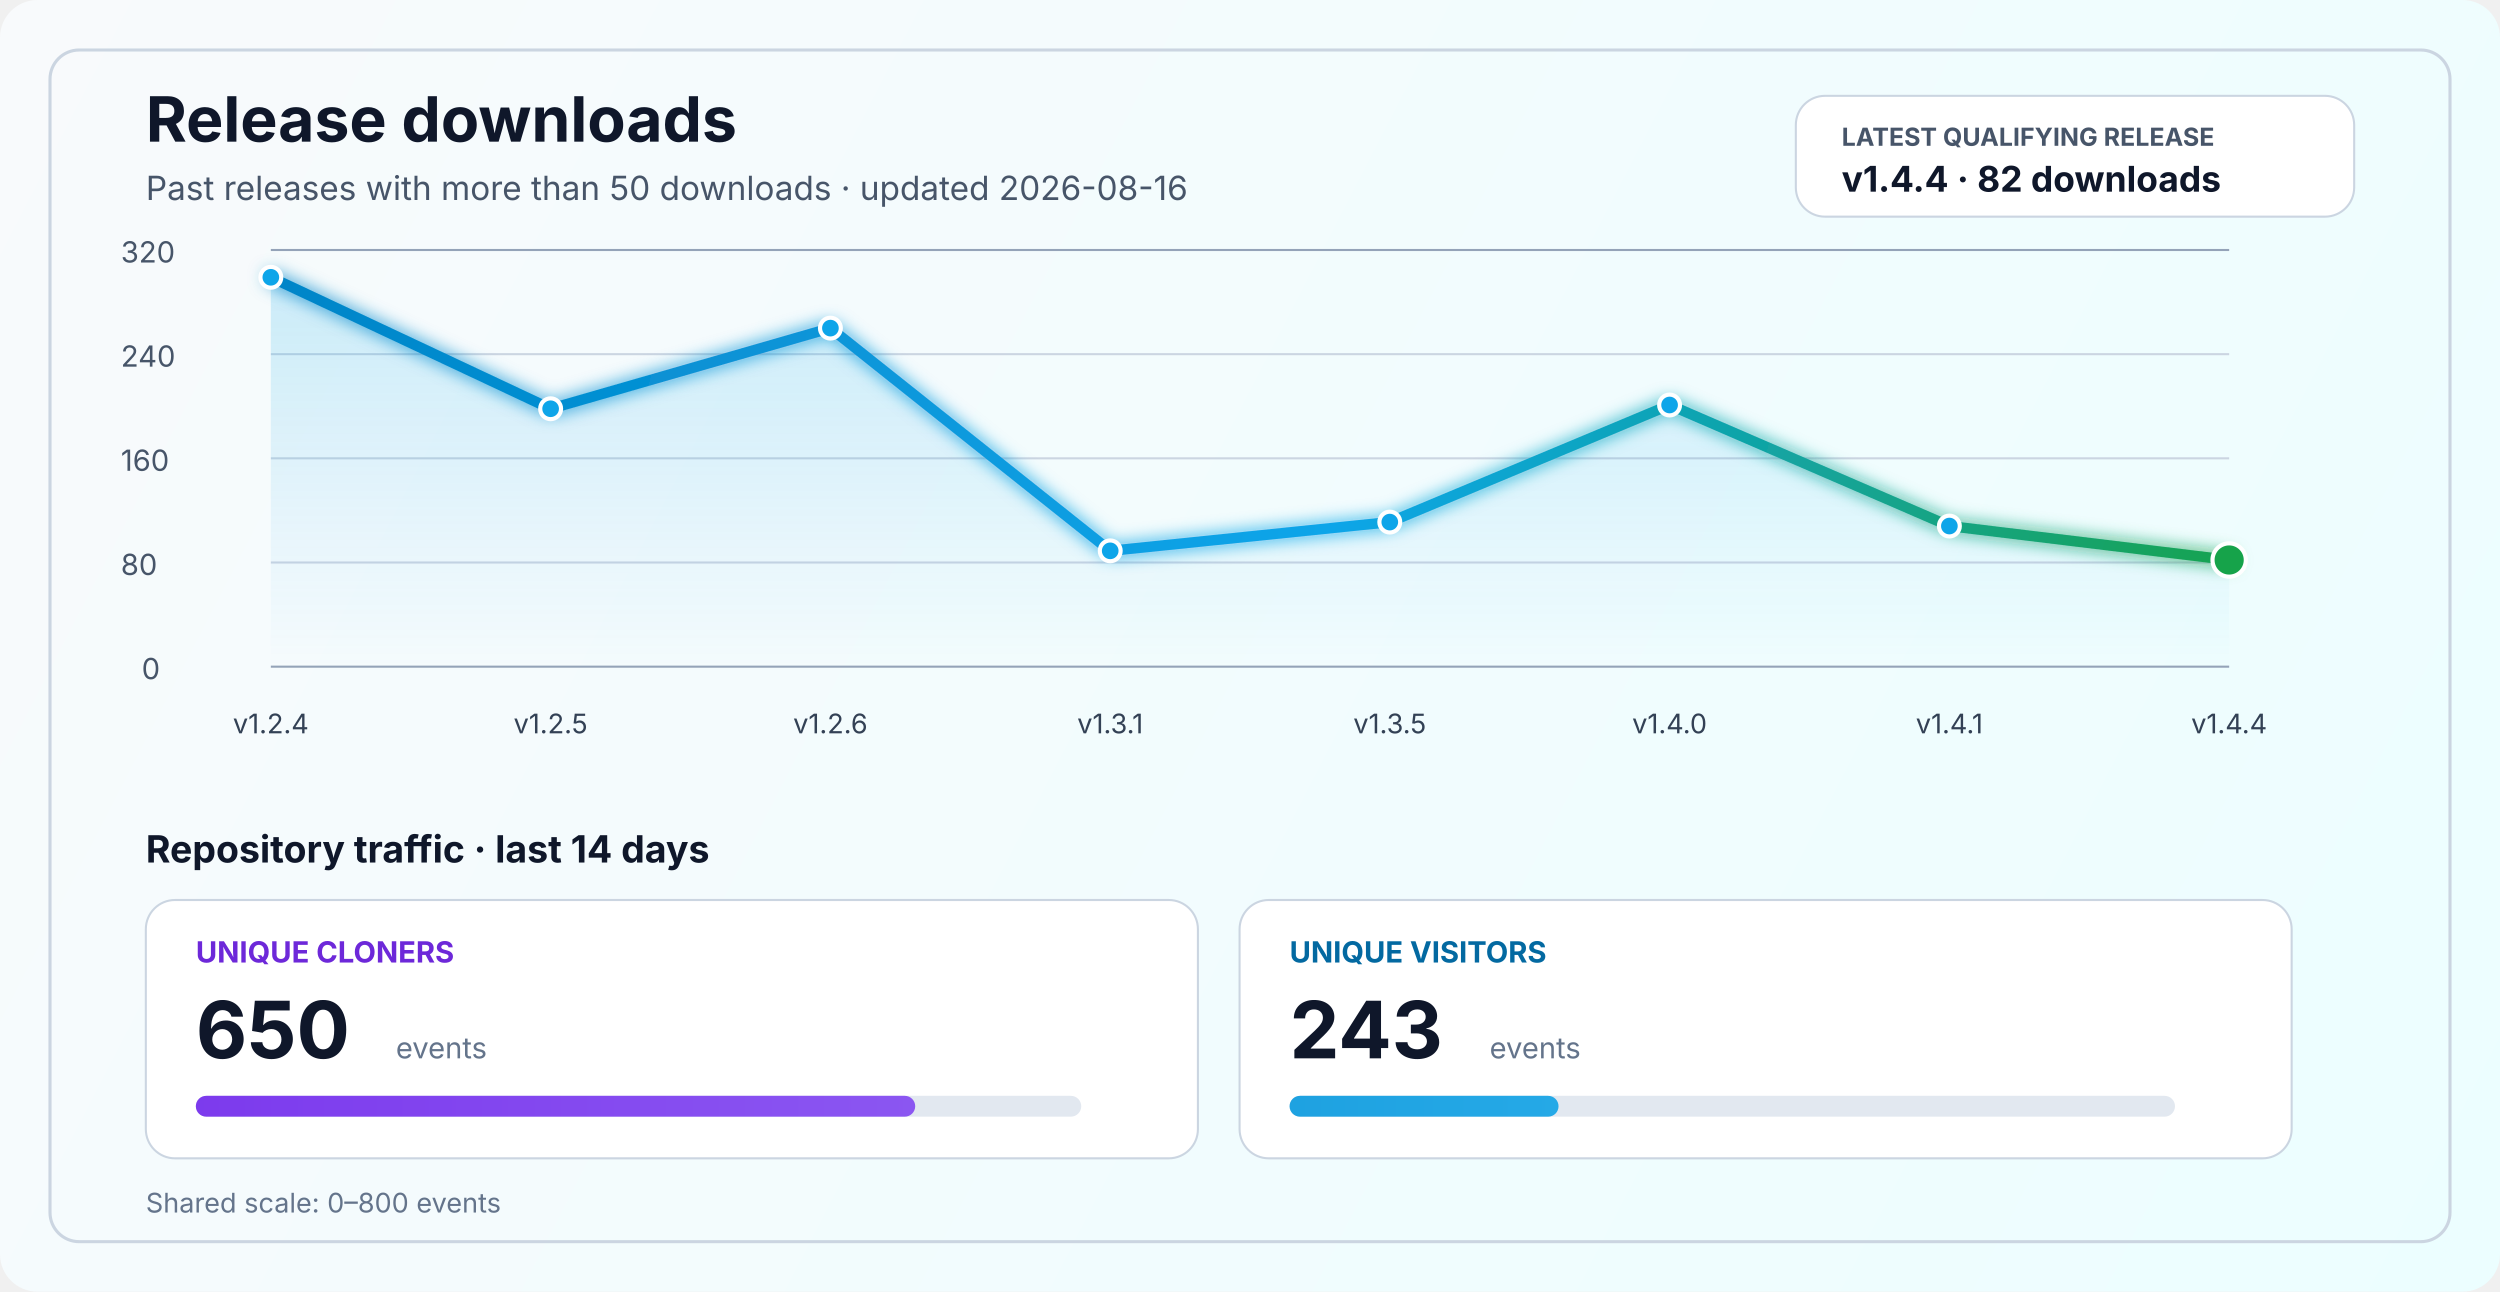
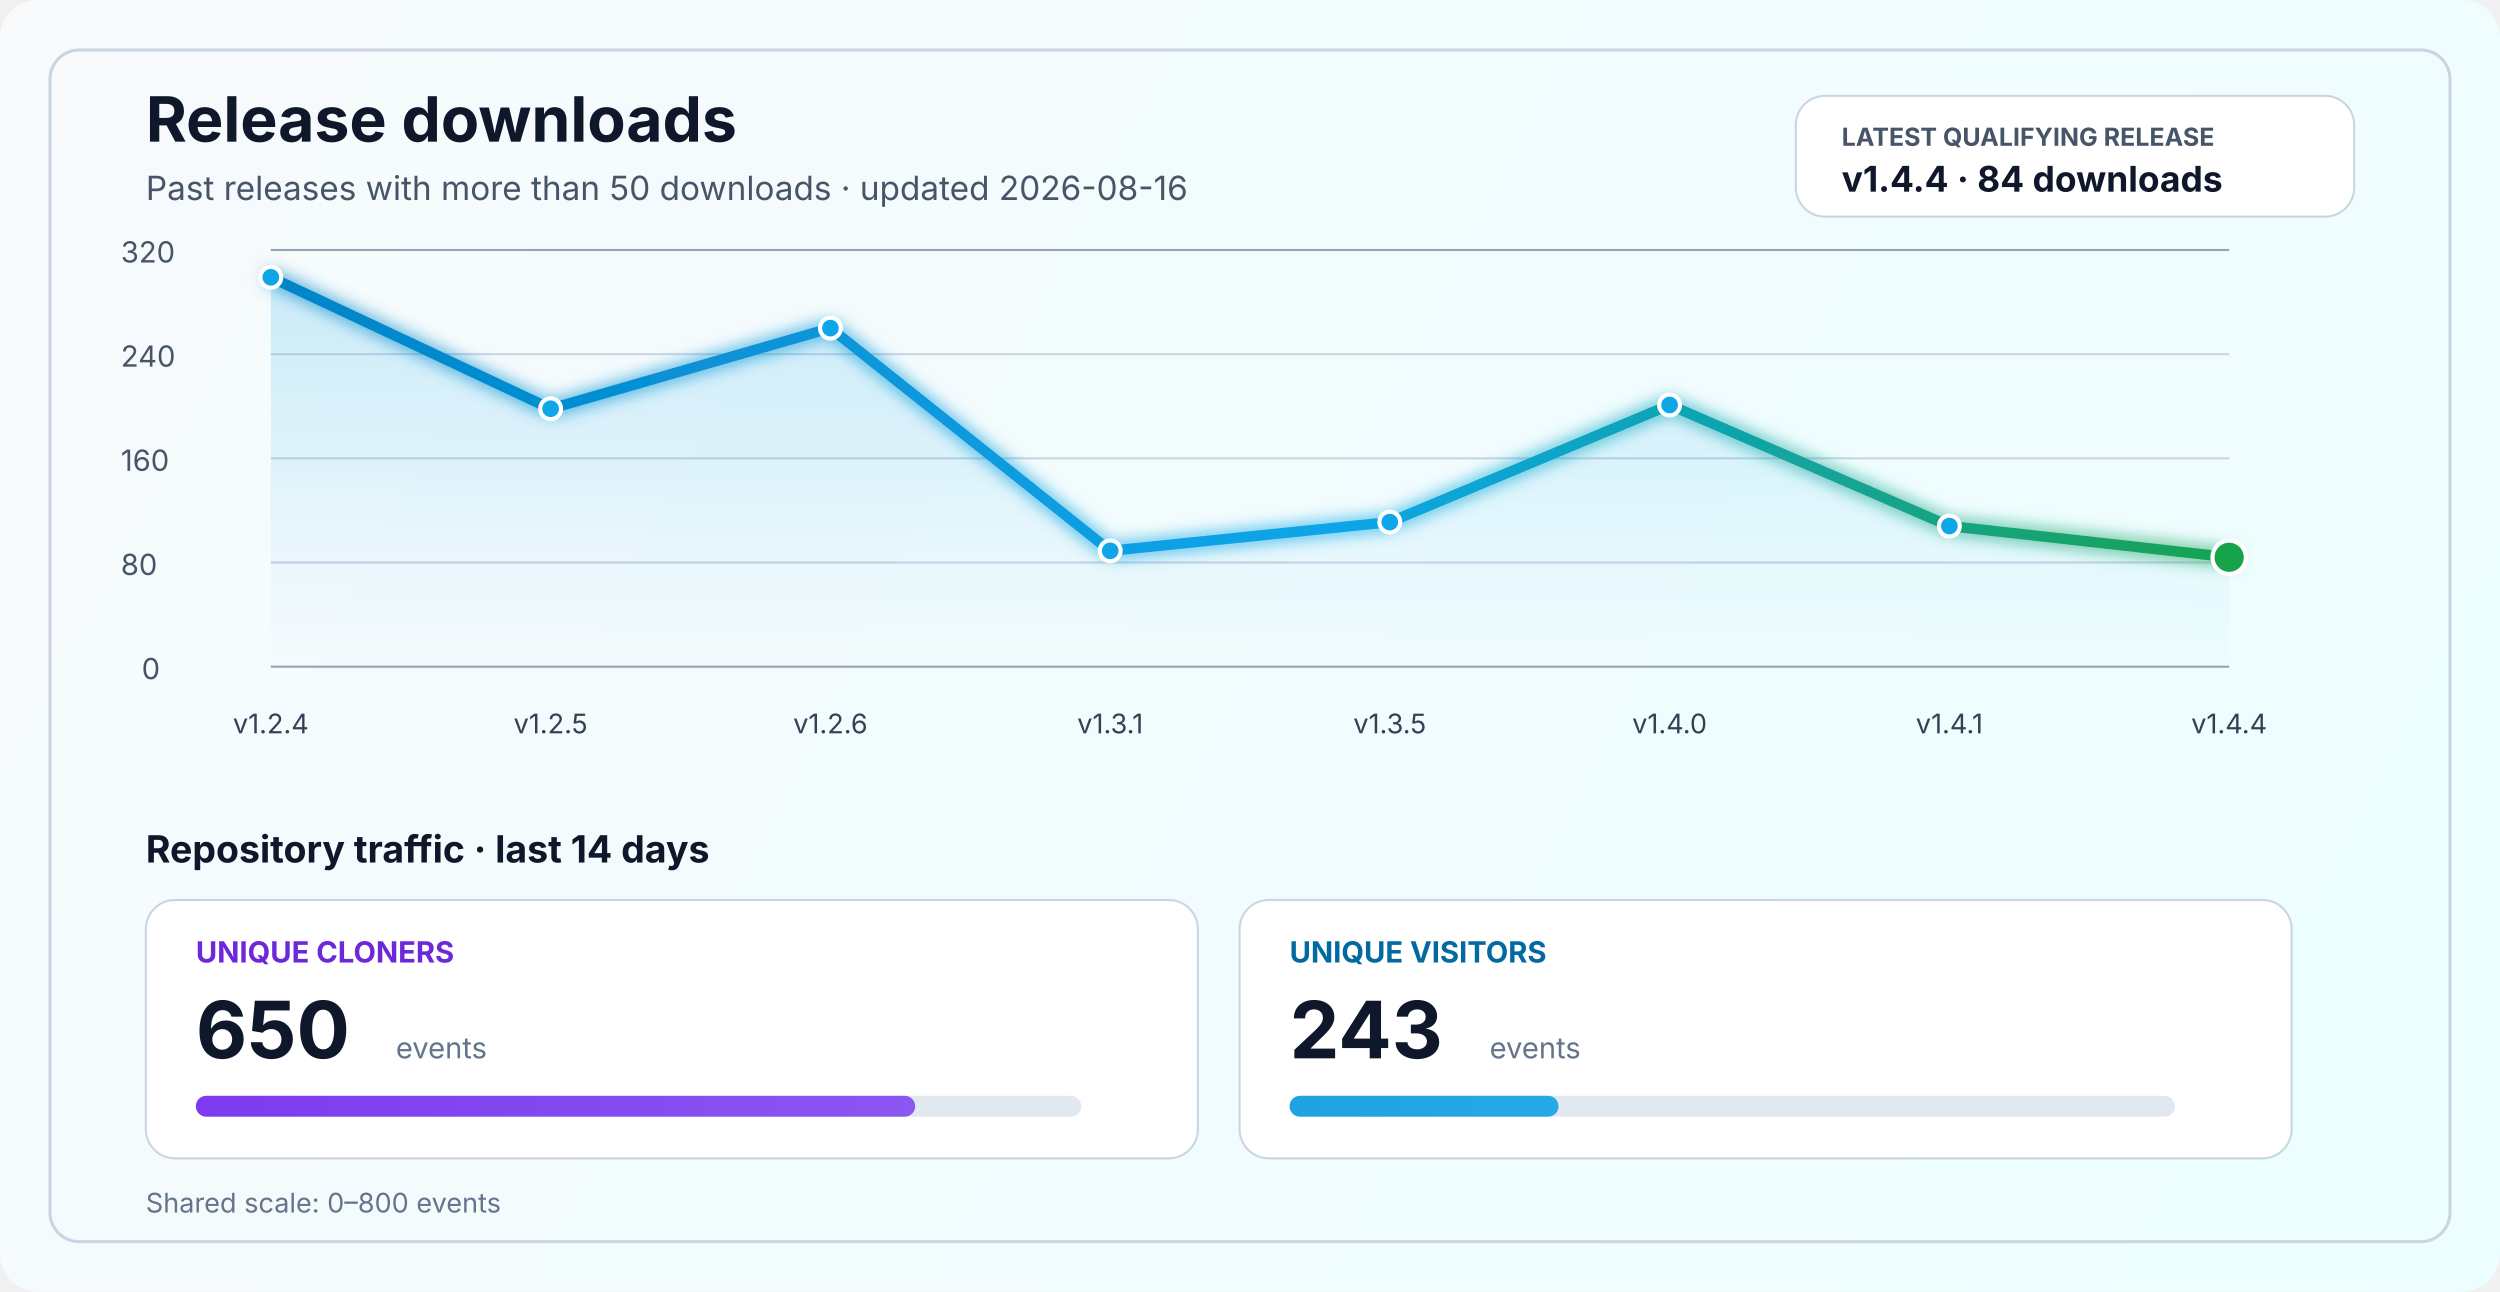
<svg xmlns="http://www.w3.org/2000/svg" width="1200" height="620" viewBox="0 0 1200 620" fill="none" role="img" aria-labelledby="title desc">
  <defs>
    <linearGradient id="bg" x1="0" y1="0" x2="1200" y2="620" gradientUnits="userSpaceOnUse">
      <stop stop-color="#F8FAFC" />
      <stop offset="1" stop-color="#ECFEFF" />
    </linearGradient>
    <linearGradient id="line" x1="130" y1="86" x2="1070" y2="340" gradientUnits="userSpaceOnUse">
      <stop stop-color="#0284C7" />
      <stop offset="0.55" stop-color="#0EA5E9" />
      <stop offset="1" stop-color="#16A34A" />
    </linearGradient>
    <linearGradient id="area" x1="0" y1="120" x2="0" y2="320" gradientUnits="userSpaceOnUse">
      <stop stop-color="#0EA5E9" stop-opacity="0.20" />
      <stop offset="1" stop-color="#0EA5E9" stop-opacity="0" />
    </linearGradient>
    <linearGradient id="cloneFill" x1="86" y1="450" x2="1110" y2="450" gradientUnits="userSpaceOnUse">
      <stop stop-color="#7C3AED" />
      <stop offset="1" stop-color="#A78BFA" />
    </linearGradient>
    <linearGradient id="viewFill" x1="86" y1="482" x2="1110" y2="482" gradientUnits="userSpaceOnUse">
      <stop stop-color="#0284C7" />
      <stop offset="1" stop-color="#38BDF8" />
    </linearGradient>
    <filter id="glow" x="-50%" y="-50%" width="200%" height="200%">
      <feGaussianBlur stdDeviation="4" result="blur" />
      <feMerge>
        <feMergeNode in="blur" />
        <feMergeNode in="SourceGraphic" />
      </feMerge>
    </filter>
  </defs>
  <rect width="1200" height="620" rx="18" fill="url(#bg)" />
  <rect x="24" y="24" width="1152" height="572" rx="14" stroke="#CBD5E1" stroke-width="1.5" />
  <text x="70" y="68" fill="#0F172A" font-size="30" font-family="SF Pro Display, -apple-system, BlinkMacSystemFont, Segoe UI, sans-serif" font-weight="700">Release downloads</text>
  <text x="70" y="96" fill="#475569" font-size="16" font-family="SF Pro Text, -apple-system, BlinkMacSystemFont, Segoe UI, sans-serif">Past releases with more than 50 downloads · updated 2026-08-16</text>
  <rect x="862" y="46" width="268" height="58" rx="14" fill="#FFFFFF" stroke="#CBD5E1" stroke-width="1" />
  <text x="884" y="70" fill="#475569" font-size="12" font-family="SF Pro Text, -apple-system, BlinkMacSystemFont, Segoe UI, sans-serif" font-weight="700">LATEST QUALIFYING RELEASE</text>
-   <text x="884" y="92" fill="#0F172A" font-size="17" font-family="SF Pro Text, -apple-system, BlinkMacSystemFont, Segoe UI, sans-serif" font-weight="700">v1.4.4 · 82 downloads</text>
+   <text x="884" y="92" fill="#0F172A" font-size="17" font-family="SF Pro Text, -apple-system, BlinkMacSystemFont, Segoe UI, sans-serif" font-weight="700">v1.4.4 · 84 downloads</text>
  <line x1="130" y1="320.0" x2="1070" y2="320.0" stroke="#94A3B8" stroke-width="1" />
  <line x1="130" y1="270.0" x2="1070" y2="270.0" stroke="#CBD5E1" stroke-width="1" />
  <line x1="130" y1="220.0" x2="1070" y2="220.0" stroke="#CBD5E1" stroke-width="1" />
  <line x1="130" y1="170.0" x2="1070" y2="170.0" stroke="#CBD5E1" stroke-width="1" />
  <line x1="130" y1="120.0" x2="1070" y2="120.0" stroke="#94A3B8" stroke-width="1" />
  <text x="68" y="326.0" fill="#475569" font-size="14" font-family="SF Pro Text, -apple-system, BlinkMacSystemFont, Segoe UI, sans-serif">0</text>
  <text x="58" y="276.0" fill="#475569" font-size="14" font-family="SF Pro Text, -apple-system, BlinkMacSystemFont, Segoe UI, sans-serif">80</text>
  <text x="58" y="226.0" fill="#475569" font-size="14" font-family="SF Pro Text, -apple-system, BlinkMacSystemFont, Segoe UI, sans-serif">160</text>
  <text x="58" y="176.0" fill="#475569" font-size="14" font-family="SF Pro Text, -apple-system, BlinkMacSystemFont, Segoe UI, sans-serif">240</text>
  <text x="58" y="126.0" fill="#475569" font-size="14" font-family="SF Pro Text, -apple-system, BlinkMacSystemFont, Segoe UI, sans-serif">320</text>
-   <path d="M 130.0 133.1 L 264.3 196.2 L 398.6 157.5 L 532.9 264.4 L 667.1 250.6 L 801.4 194.4 L 935.7 252.5 L 1070.0 268.8 L 1070 320 L 130 320 Z" fill="url(#area)" />
-   <polyline points="130.0,133.1 264.3,196.2 398.6,157.5 532.9,264.4 667.1,250.6 801.4,194.4 935.7,252.5 1070.0,268.8" fill="none" stroke="url(#line)" stroke-width="5" stroke-linecap="round" stroke-linejoin="round" filter="url(#glow)" />
+   <path d="M 130.0 133.1 L 264.3 196.2 L 398.6 157.5 L 532.9 264.4 L 667.1 250.6 L 801.4 194.4 L 935.7 252.5 L 1070.0 267.5 L 1070 320 L 130 320 Z" fill="url(#area)" />
+   <polyline points="130.0,133.1 264.3,196.2 398.6,157.5 532.9,264.4 667.1,250.6 801.4,194.4 935.7,252.5 1070.0,267.5" fill="none" stroke="url(#line)" stroke-width="5" stroke-linecap="round" stroke-linejoin="round" filter="url(#glow)" />
  <circle cx="130.0" cy="133.1" r="5" fill="#0EA5E9" stroke="#FFFFFF" stroke-width="2" />
  <circle cx="264.3" cy="196.2" r="5" fill="#0EA5E9" stroke="#FFFFFF" stroke-width="2" />
  <circle cx="398.6" cy="157.5" r="5" fill="#0EA5E9" stroke="#FFFFFF" stroke-width="2" />
  <circle cx="532.9" cy="264.4" r="5" fill="#0EA5E9" stroke="#FFFFFF" stroke-width="2" />
  <circle cx="667.1" cy="250.6" r="5" fill="#0EA5E9" stroke="#FFFFFF" stroke-width="2" />
  <circle cx="801.4" cy="194.4" r="5" fill="#0EA5E9" stroke="#FFFFFF" stroke-width="2" />
  <circle cx="935.7" cy="252.5" r="5" fill="#0EA5E9" stroke="#FFFFFF" stroke-width="2" />
-   <circle cx="1070.0" cy="268.8" r="8" fill="#16A34A" stroke="#FFFFFF" stroke-width="2" />
+   <circle cx="1070.0" cy="267.5" r="8" fill="#16A34A" stroke="#FFFFFF" stroke-width="2" />
  <text x="130.0" y="352" text-anchor="middle" fill="#334155" font-size="13" font-family="SF Pro Text, -apple-system, BlinkMacSystemFont, Segoe UI, sans-serif">v1.2.4</text>
  <text x="264.3" y="352" text-anchor="middle" fill="#334155" font-size="13" font-family="SF Pro Text, -apple-system, BlinkMacSystemFont, Segoe UI, sans-serif">v1.2.5</text>
  <text x="398.6" y="352" text-anchor="middle" fill="#334155" font-size="13" font-family="SF Pro Text, -apple-system, BlinkMacSystemFont, Segoe UI, sans-serif">v1.2.6</text>
  <text x="532.9" y="352" text-anchor="middle" fill="#334155" font-size="13" font-family="SF Pro Text, -apple-system, BlinkMacSystemFont, Segoe UI, sans-serif">v1.3.1</text>
  <text x="667.1" y="352" text-anchor="middle" fill="#334155" font-size="13" font-family="SF Pro Text, -apple-system, BlinkMacSystemFont, Segoe UI, sans-serif">v1.3.5</text>
  <text x="801.4" y="352" text-anchor="middle" fill="#334155" font-size="13" font-family="SF Pro Text, -apple-system, BlinkMacSystemFont, Segoe UI, sans-serif">v1.4.0</text>
  <text x="935.7" y="352" text-anchor="middle" fill="#334155" font-size="13" font-family="SF Pro Text, -apple-system, BlinkMacSystemFont, Segoe UI, sans-serif">v1.4.1</text>
  <text x="1070.0" y="352" text-anchor="middle" fill="#334155" font-size="13" font-family="SF Pro Text, -apple-system, BlinkMacSystemFont, Segoe UI, sans-serif">v1.4.4</text>
  <text x="70" y="414" fill="#0F172A" font-size="18" font-family="SF Pro Text, -apple-system, BlinkMacSystemFont, Segoe UI, sans-serif" font-weight="700">Repository traffic · last 14 days</text>
  <rect x="70" y="432" width="505" height="124" rx="14" fill="#FFFFFF" stroke="#CBD5E1" stroke-width="1" />
  <text x="94" y="462" fill="#6D28D9" font-size="14" font-family="SF Pro Text, -apple-system, BlinkMacSystemFont, Segoe UI, sans-serif" font-weight="700">UNIQUE CLONERS</text>
  <text x="94" y="508" fill="#0F172A" font-size="38" font-family="SF Pro Display, -apple-system, BlinkMacSystemFont, Segoe UI, sans-serif" font-weight="700">650</text>
  <text x="190" y="508" fill="#64748B" font-size="14" font-family="SF Pro Text, -apple-system, BlinkMacSystemFont, Segoe UI, sans-serif">events</text>
  <rect x="94" y="526" width="425" height="10" rx="5" fill="#E2E8F0" />
  <rect x="94" y="526" width="345.3" height="10" rx="5" fill="url(#cloneFill)" />
  <rect x="595" y="432" width="505" height="124" rx="14" fill="#FFFFFF" stroke="#CBD5E1" stroke-width="1" />
  <text x="619" y="462" fill="#0369A1" font-size="14" font-family="SF Pro Text, -apple-system, BlinkMacSystemFont, Segoe UI, sans-serif" font-weight="700">UNIQUE VISITORS</text>
  <text x="619" y="508" fill="#0F172A" font-size="38" font-family="SF Pro Display, -apple-system, BlinkMacSystemFont, Segoe UI, sans-serif" font-weight="700">243</text>
  <text x="715" y="508" fill="#64748B" font-size="14" font-family="SF Pro Text, -apple-system, BlinkMacSystemFont, Segoe UI, sans-serif">events</text>
  <rect x="619" y="526" width="425" height="10" rx="5" fill="#E2E8F0" />
  <rect x="619" y="526" width="129.1" height="10" rx="5" fill="url(#viewFill)" />
  <text x="70" y="582" fill="#64748B" font-size="13" font-family="SF Pro Text, -apple-system, BlinkMacSystemFont, Segoe UI, sans-serif">Shared scale: 0–800 events</text>
</svg>
